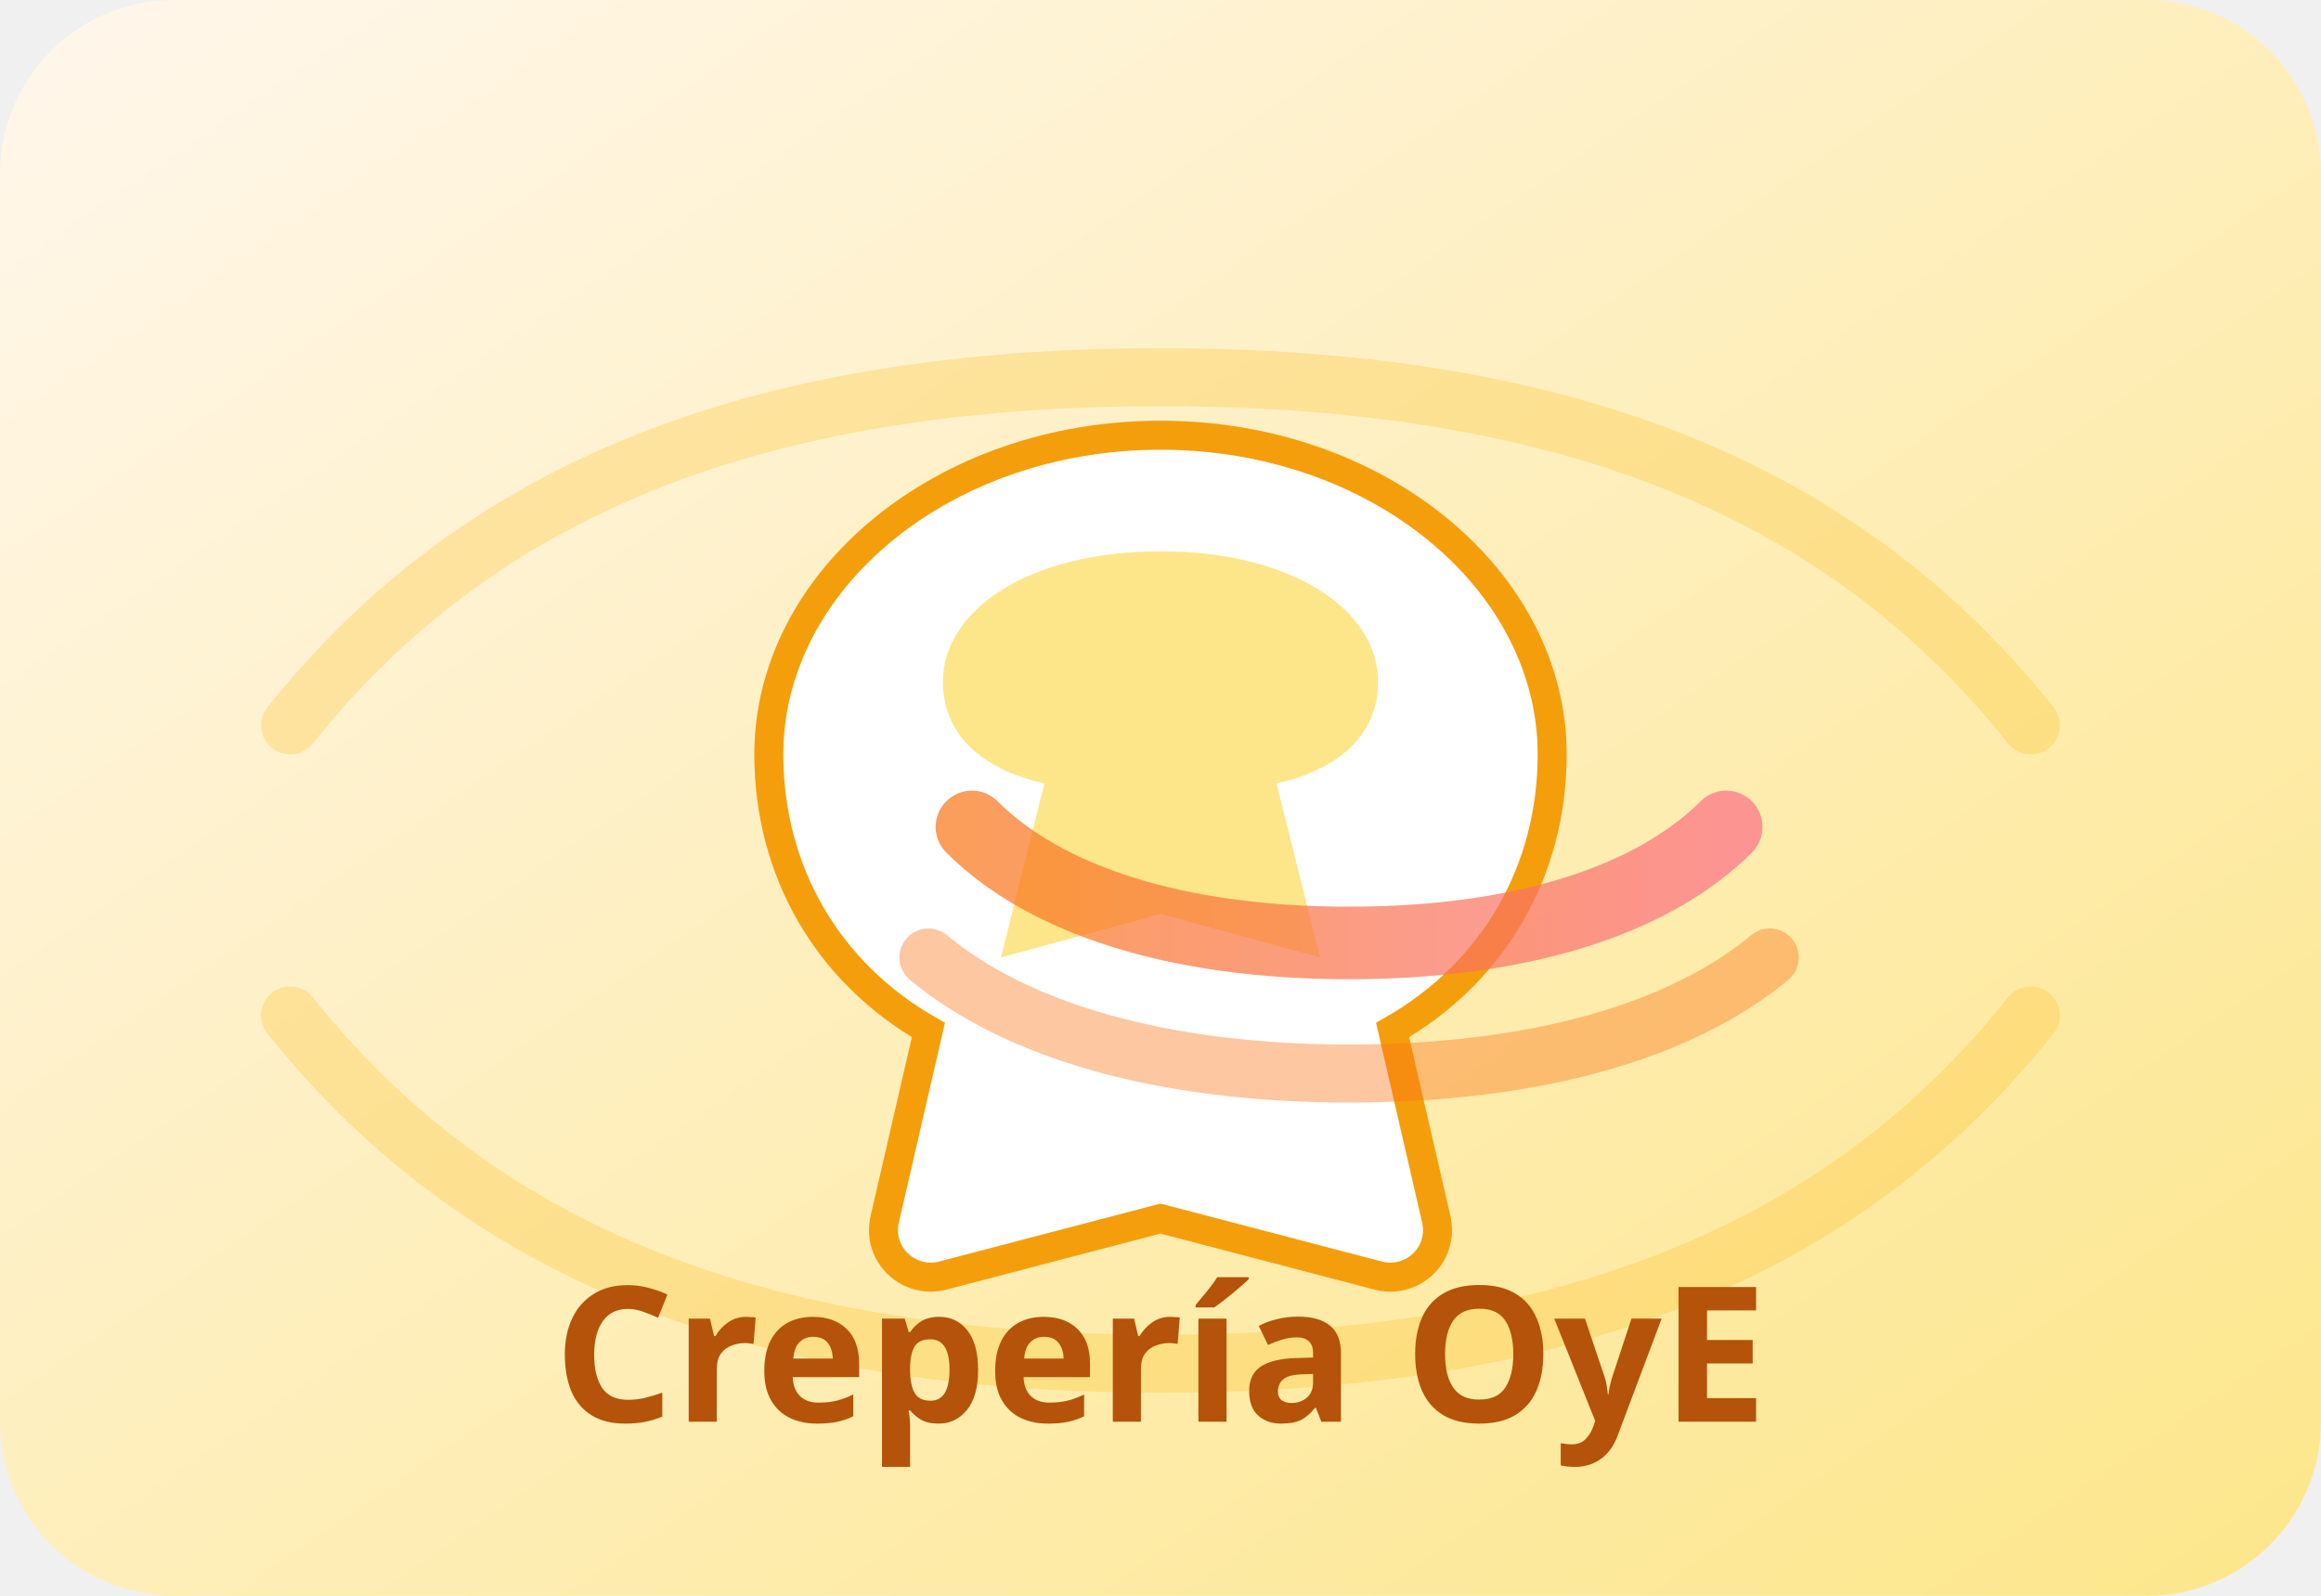
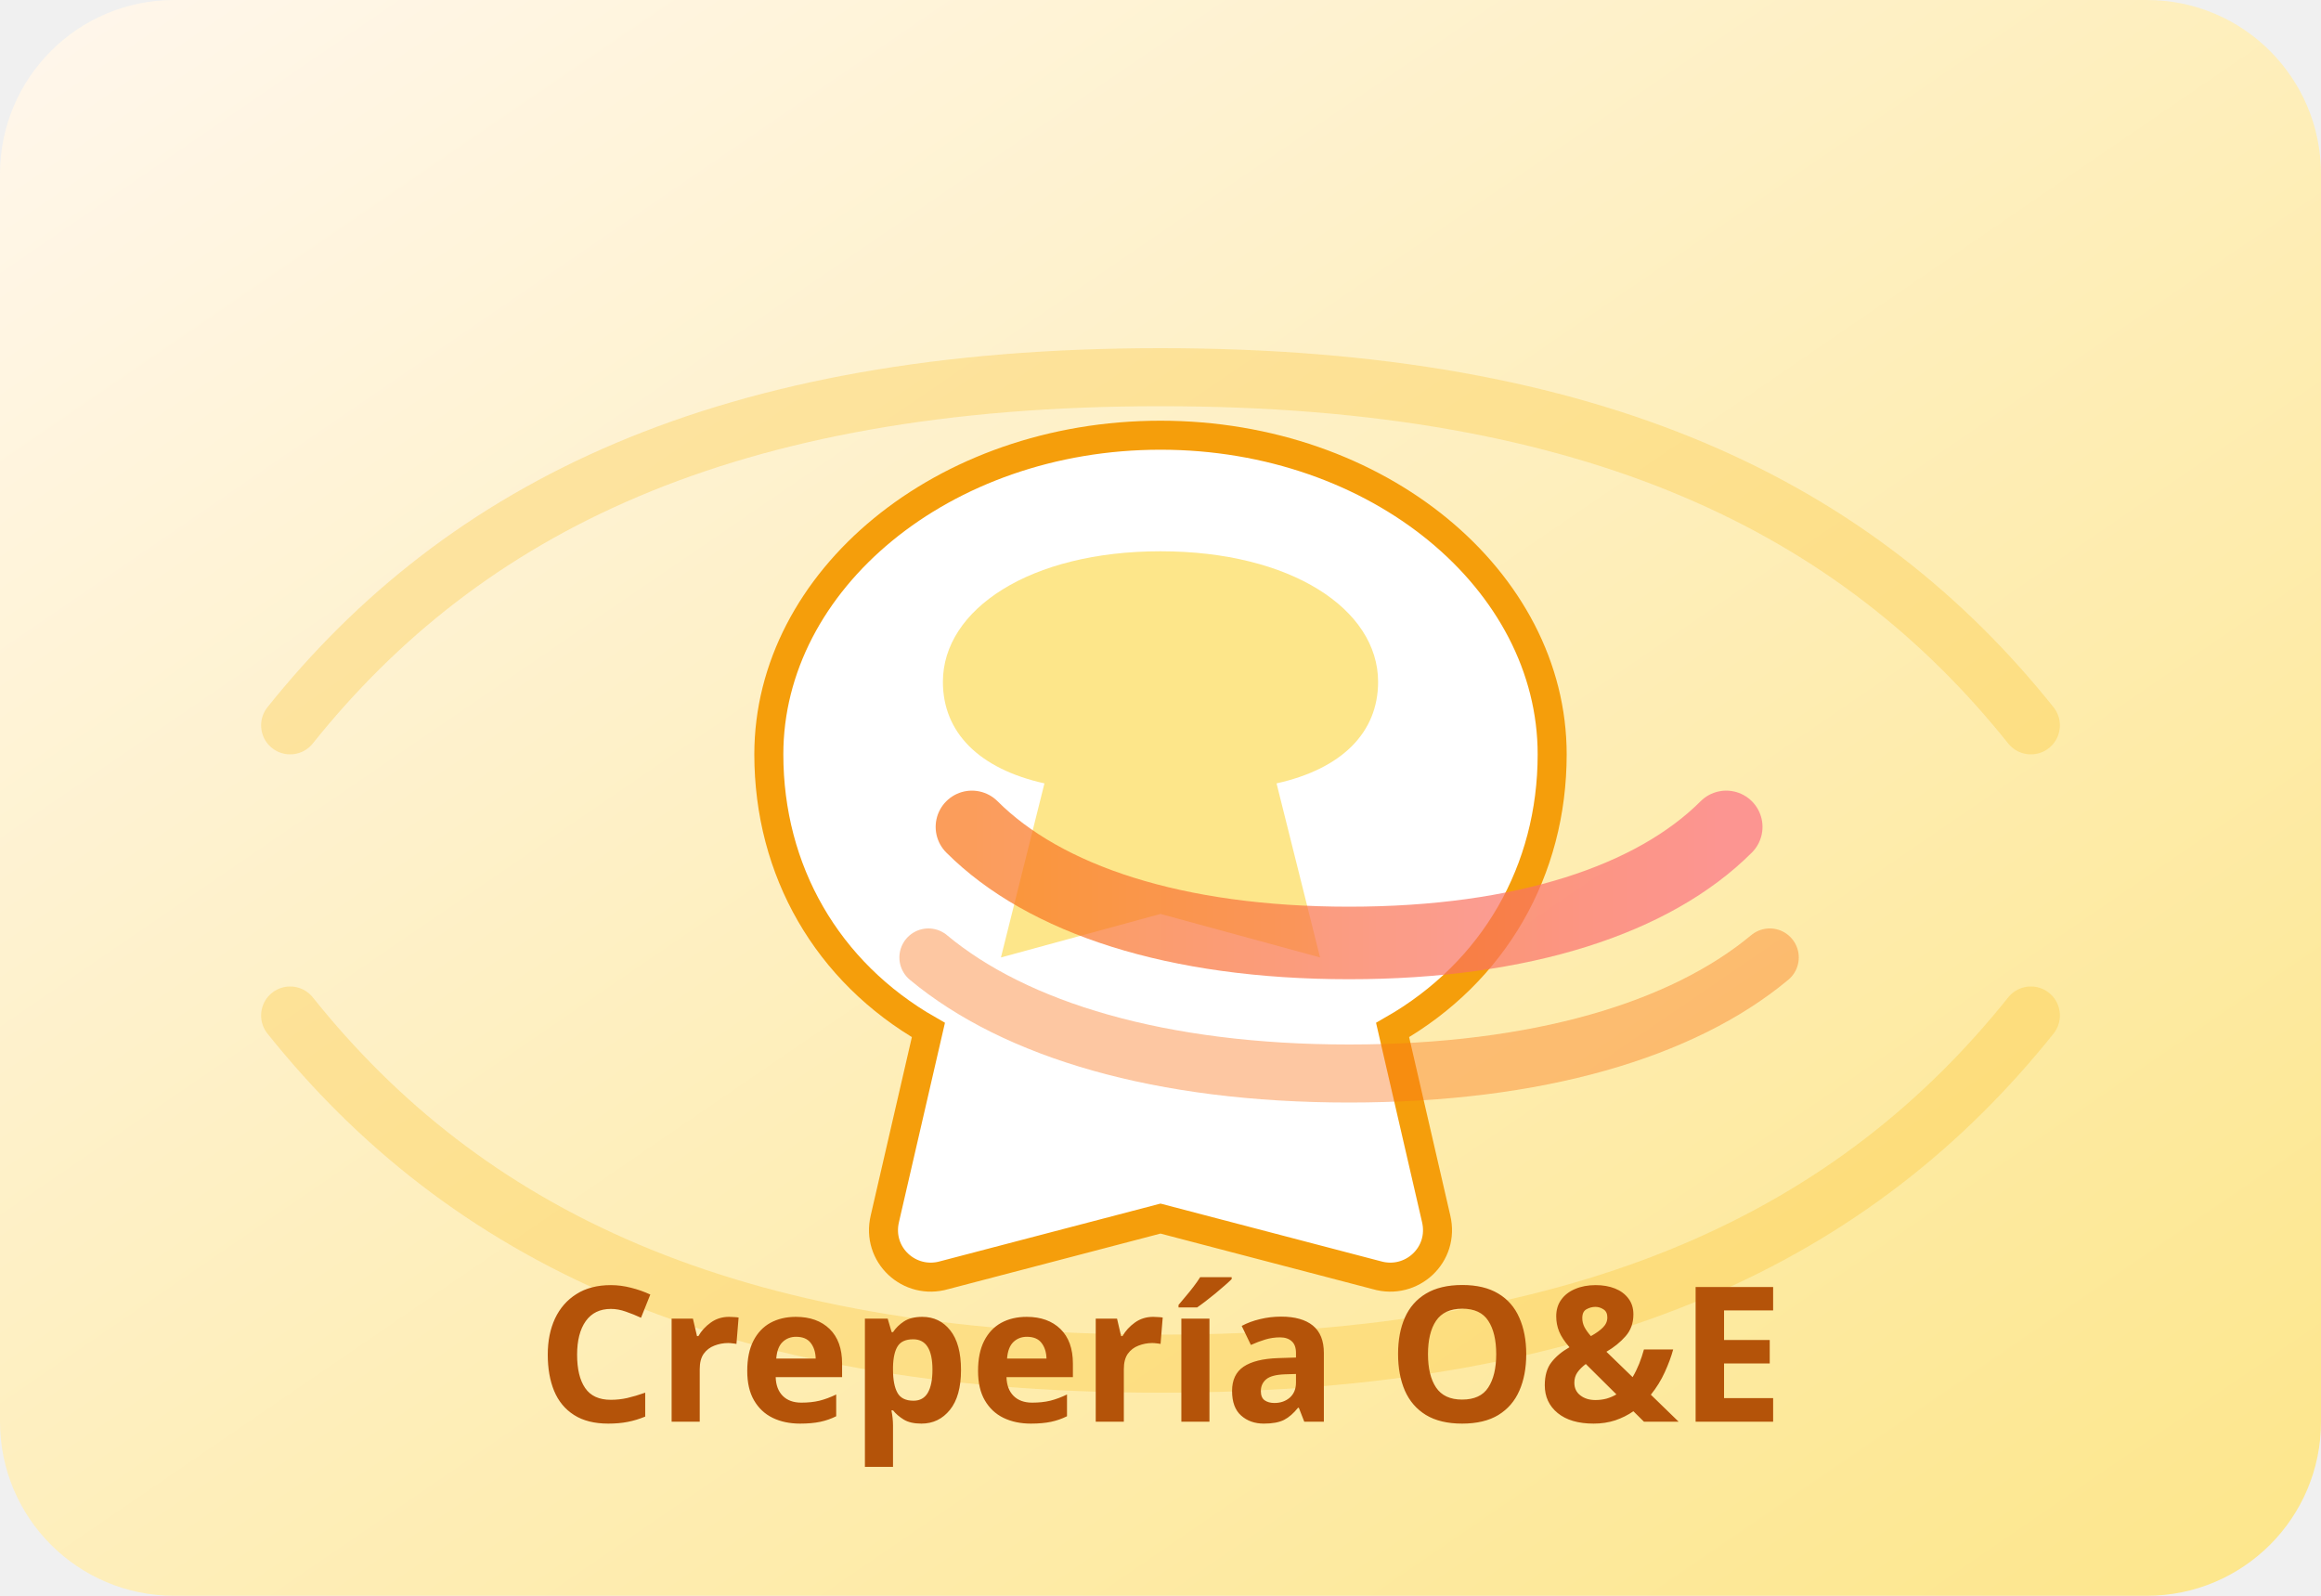
<svg xmlns="http://www.w3.org/2000/svg" viewBox="0 0 320 220" role="img" aria-labelledby="title desc">
  <defs>
    <linearGradient id="bg" x1="0%" y1="0%" x2="100%" y2="100%">
      <stop offset="0%" stop-color="#fff7ed" />
      <stop offset="100%" stop-color="#fde68a" />
    </linearGradient>
    <linearGradient id="accent" x1="0%" y1="0%" x2="100%" y2="0%">
      <stop offset="0%" stop-color="#f97316" />
      <stop offset="100%" stop-color="#fb7185" />
    </linearGradient>
  </defs>
  <rect width="320" height="220" rx="24" fill="url(#bg)" />
  <g fill="none" stroke="#fbbf24" stroke-width="8" stroke-linecap="round" opacity="0.3">
    <path d="M40 100c24-30 60-48 120-48 60 0 96 18 120 48" />
    <path d="M40 140c24 30 60 48 120 48 60 0 96-18 120-48" />
  </g>
  <g transform="translate(70 60)">
    <path d="M90 0c-30 0-54 20-54 44 0 16 8 30 22 38l-6 26c-1.2 5 3.4 9.2 8.2 7.8L90 108l29.8 7.8c4.8 1.4 9.4-2.8 8.2-7.8l-6-26c14-8 22-22 22-38 0-24-24-44-54-44z" fill="#fff" stroke="#f59e0b" stroke-width="4" />
    <path d="M90 16c-18 0-30 8-30 18 0 7 5 12 14 14l-6 24 22-6 22 6-6-24c9-2 14-7 14-14 0-10-12-18-30-18z" fill="#fde68a" />
    <path d="M64 54c10 10 28 16 52 16s42-6 52-16" fill="none" stroke="url(#accent)" stroke-width="10" stroke-linecap="round" opacity="0.7" />
    <path d="M58 72c12 10 32 16 58 16s46-6 58-16" fill="none" stroke="#f97316" stroke-width="8" stroke-linecap="round" opacity="0.4" />
  </g>
-   <text x="160" y="196" text-anchor="middle" font-family="'Poppins','Segoe UI',sans-serif" font-size="26" font-weight="700" fill="#b45309">Crepería OyE</text>
+   <text x="160" y="196" text-anchor="middle" font-family="'Poppins','Segoe UI',sans-serif" font-size="26" font-weight="700" fill="#b45309">Crepería O&amp;E</text>
</svg>
